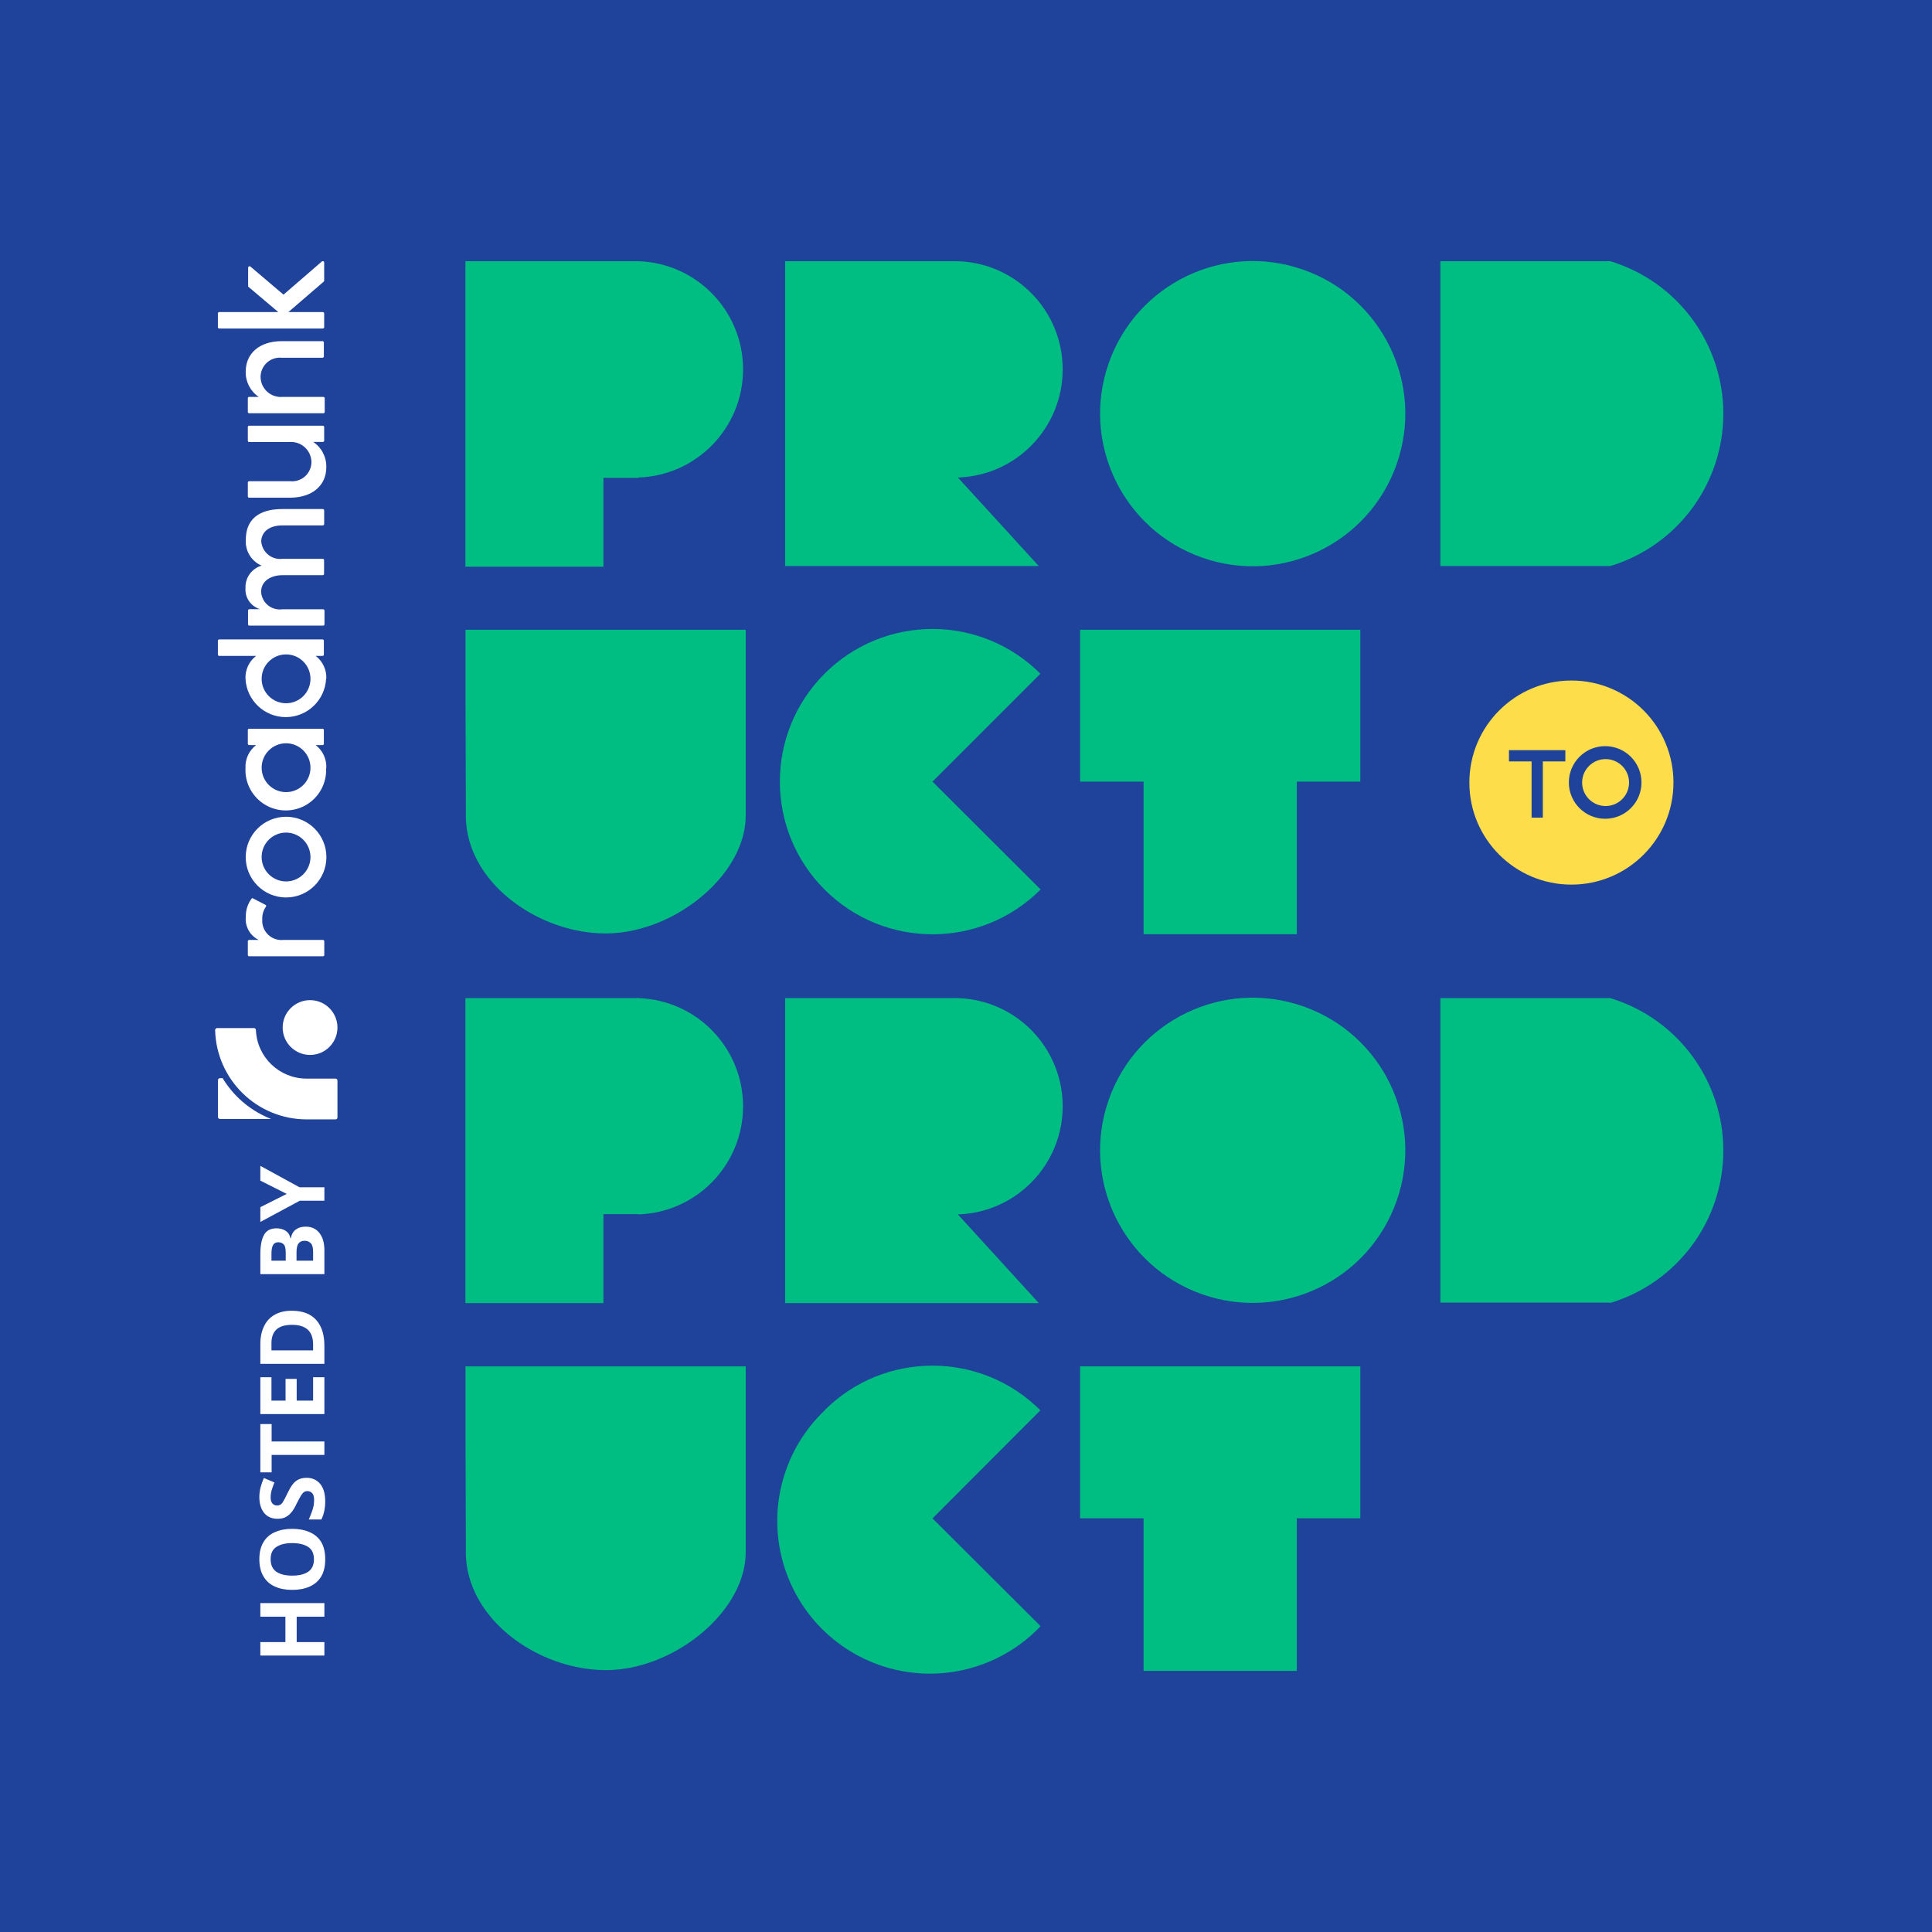
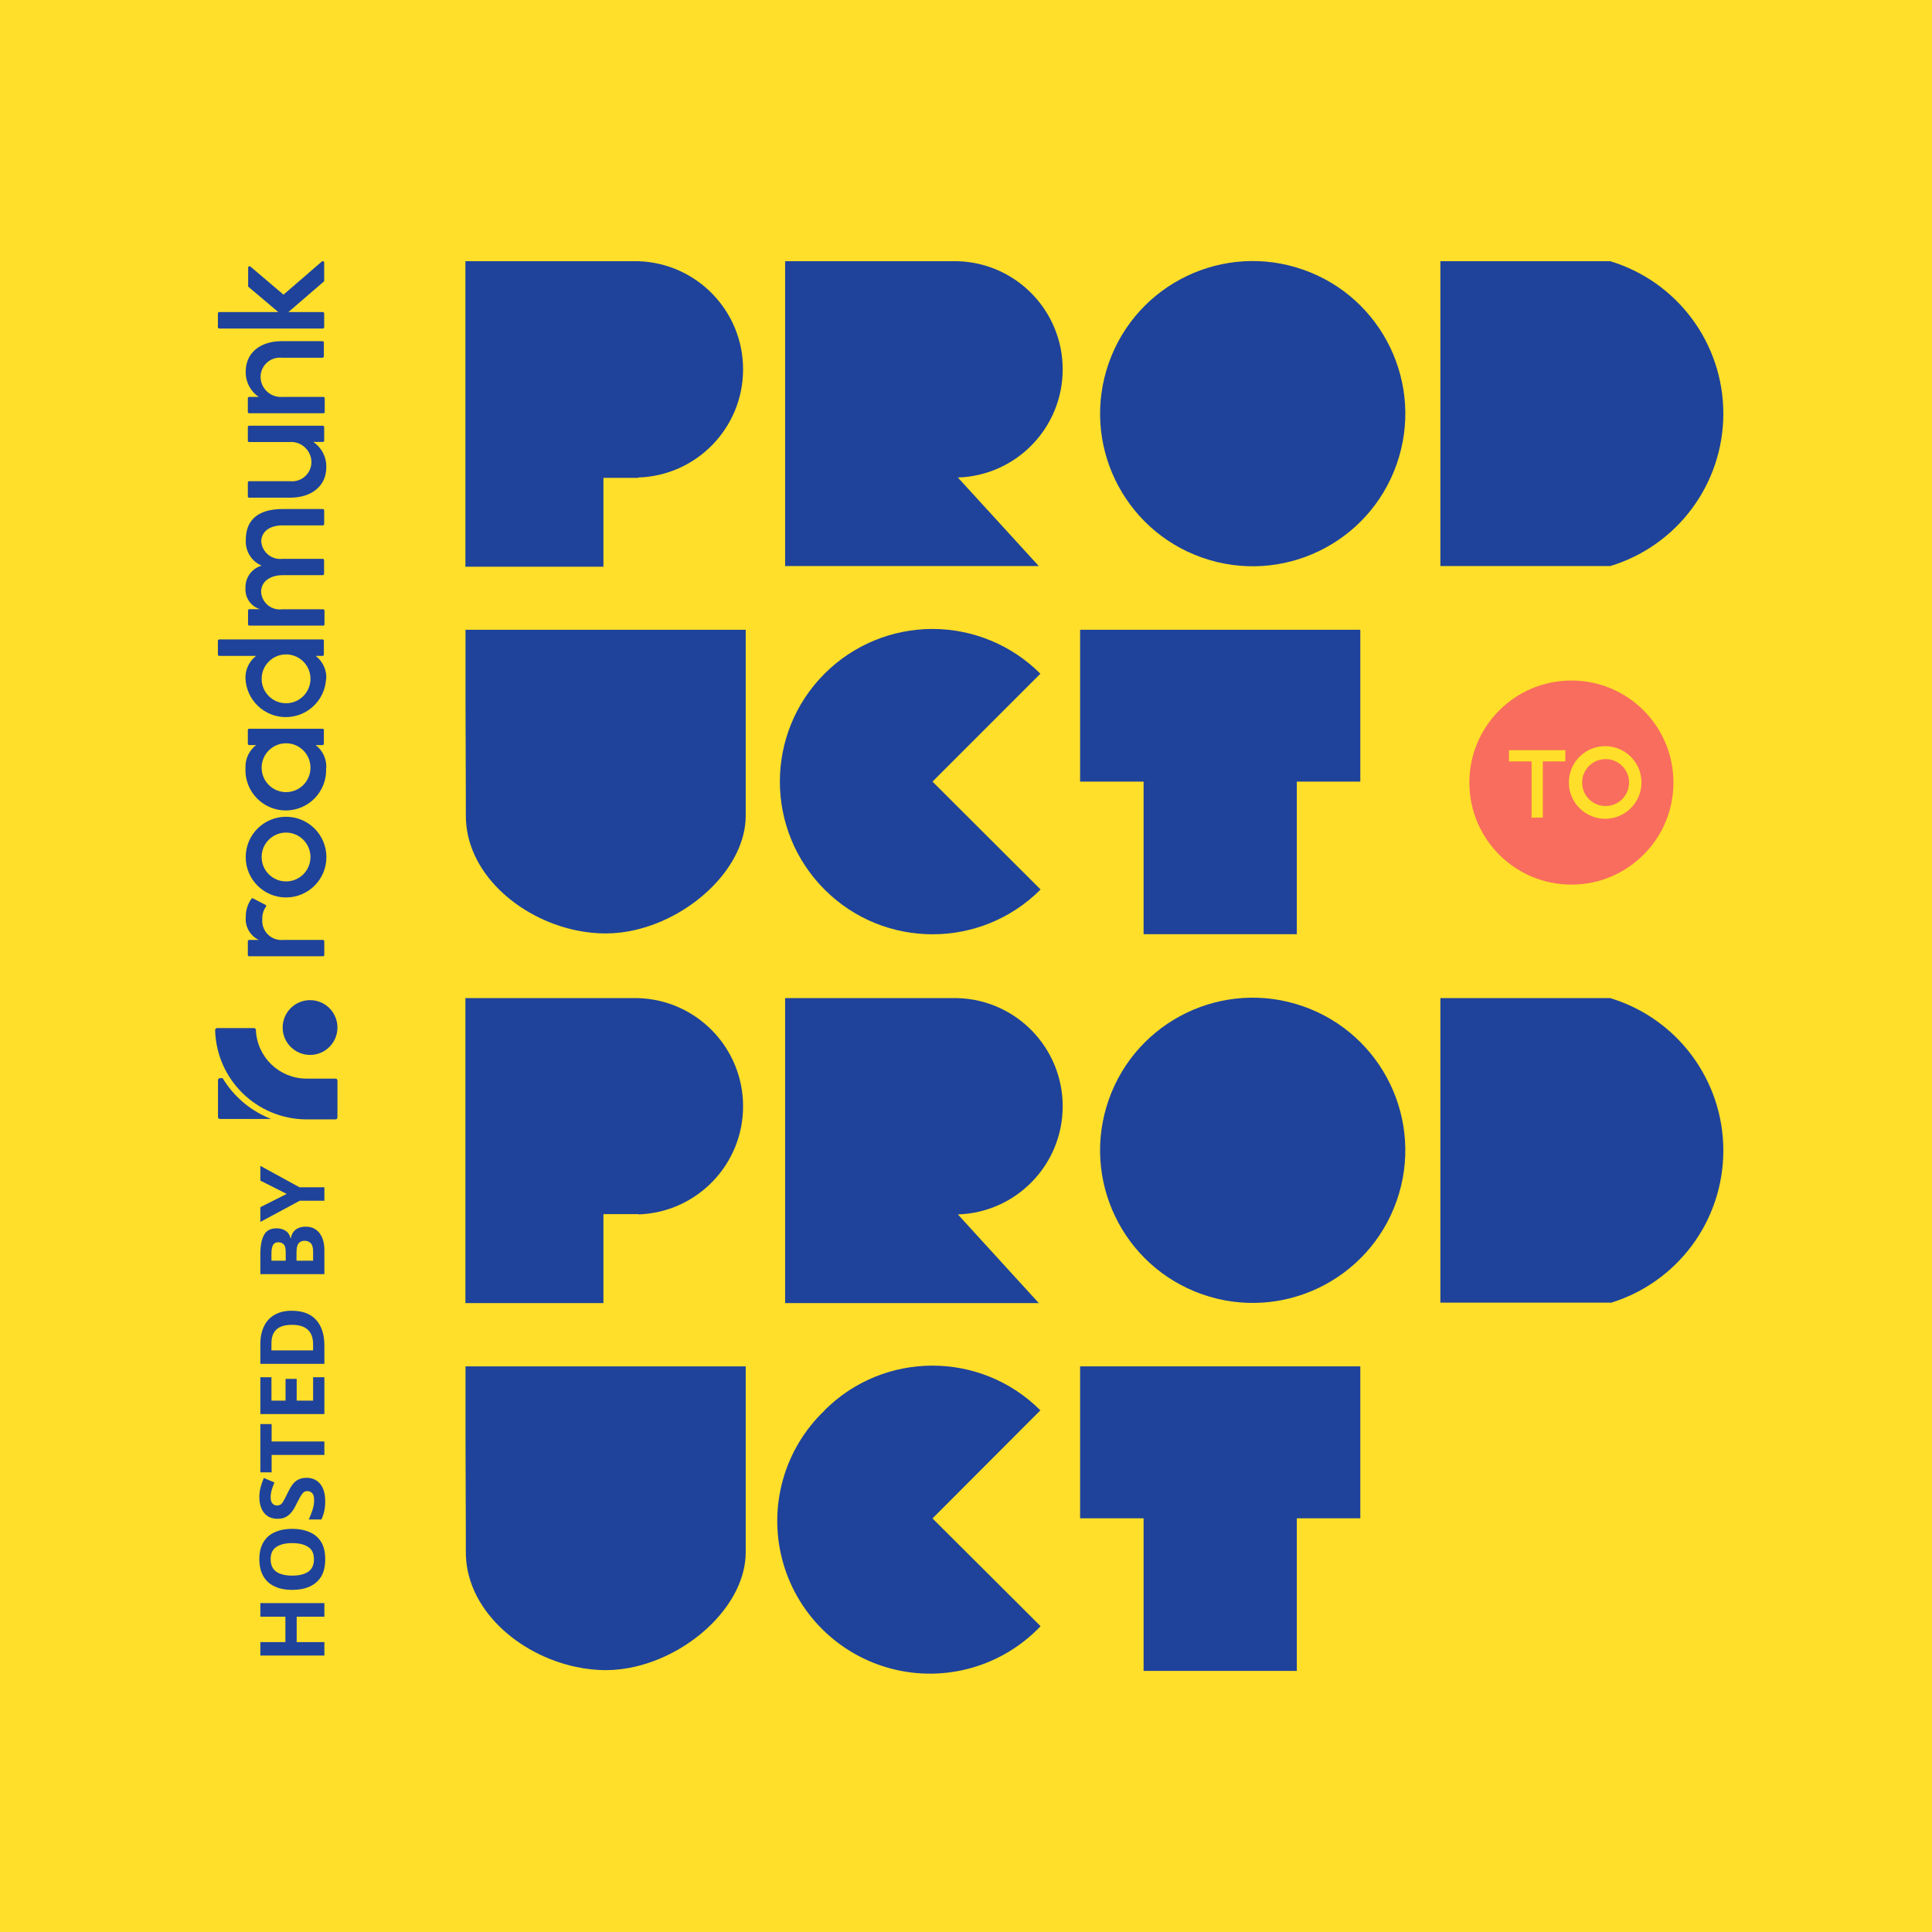
<svg xmlns="http://www.w3.org/2000/svg" viewBox="0 0 181.95 181.95">
  <defs>
-     <style>.cls-1{fill:#1f439b;}.cls-2{fill:#00bd81;}.cls-3{fill:#fedd4a;}.cls-4{font-size:8.45px;font-family:Poppins-SemiBold, Poppins;font-weight:700;}.cls-4,.cls-5{fill:#fff;}</style>
+     <style>.cls-1{fill:#ffdf29;}.cls-2,.cls-4{fill:#1f439b;}.cls-3{fill:#f86d5e;}.cls-4{font-size:8.45px;font-family:Poppins-SemiBold, Poppins;font-weight:700;}</style>
  </defs>
  <g id="Layer_2" data-name="Layer 2">
    <g id="Layer_1-2" data-name="Layer 1">
      <rect class="cls-1" width="181.95" height="181.95" />
      <path class="cls-2" d="M60.11,45H56.83v8.37h-13V24.6H60.11a10.19,10.19,0,0,1,0,20.37Z" />
      <path class="cls-2" d="M73.94,45V24.6H90.21a10.19,10.19,0,0,1,0,20.37l7.62,8.34-9.46,0H73.94Z" />
      <circle class="cls-2" cx="117.98" cy="38.96" r="14.37" transform="translate(42.16 137.39) rotate(-70.67)" />
      <path class="cls-2" d="M151.65,53.31h-16V24.6h16a15,15,0,0,1,0,28.71Z" />
      <path class="cls-2" d="M43.84,65.8V59.31H70.23v17.5c0,4.79-4.93,9.49-10.36,10.76a12.29,12.29,0,0,1-2.82.34,13.52,13.52,0,0,1-2.82-.3c-5.43-1.15-10.36-5.46-10.36-10.8V75.2h0Z" />
      <path class="cls-2" d="M77.65,63.45a14.36,14.36,0,0,1,20.33,0L87.82,73.61,98,83.77A14.37,14.37,0,1,1,77.65,63.45Z" />
      <polygon class="cls-2" points="101.72 59.31 128.11 59.31 128.11 73.61 122.13 73.61 122.13 87.98 107.7 87.98 107.7 73.61 101.72 73.61 101.72 59.31" />
      <path class="cls-2" d="M60.11,114.34H56.83v8.38h-13V94H60.11a10.19,10.19,0,0,1,0,20.37Z" />
      <path class="cls-2" d="M73.94,114.34V94H90.21a10.19,10.19,0,0,1,0,20.37l7.62,8.35-9.46,0H73.94Z" />
      <circle class="cls-2" cx="117.98" cy="108.34" r="14.37" transform="translate(-23.31 183.8) rotate(-70.67)" />
      <path class="cls-2" d="M151.65,122.68H141.29v0h-5.64V94h16a15,15,0,0,1,0,28.71Z" />
      <path class="cls-2" d="M43.84,135.17v-6.49H70.23v17.5c0,4.79-4.93,9.49-10.36,10.77a12.29,12.29,0,0,1-2.82.34,13.53,13.53,0,0,1-2.82-.31c-5.43-1.15-10.36-5.46-10.36-10.8v-1.61h0Z" />
      <path class="cls-2" d="M77.65,132.82a14.38,14.38,0,0,1,20.33,0L87.82,143,98,153.15a14.38,14.38,0,1,1-20.33-20.33Z" />
      <polygon class="cls-2" points="101.72 128.68 128.11 128.68 128.11 142.99 122.13 142.99 122.13 157.36 107.7 157.36 107.7 142.99 101.72 142.99 101.72 128.68" />
      <circle class="cls-3" cx="151.21" cy="73.7" r="2.21" />
      <path class="cls-3" d="M148,64.09a9.61,9.61,0,1,0,9.6,9.61A9.6,9.6,0,0,0,148,64.09Zm-.58,7.62h-2.12V77h-1.06V71.71h-2.13V70.65h5.31Zm3.75,5.4a3.42,3.42,0,1,1,3.42-3.41A3.42,3.42,0,0,1,151.21,77.11Z" />
      <text class="cls-4" transform="translate(30.55 156.68) rotate(-90)">HOSTED BY</text>
-       <circle class="cls-5" cx="29.2" cy="96.77" r="2.58" />
-       <path class="cls-5" d="M21.19,101.89c-.08-.11-.15-.23-.22-.35h-.26a.18.18,0,0,0-.18.18v3.48a.18.18,0,0,0,.18.18h4.82A9.29,9.29,0,0,1,21.19,101.89Z" />
-       <path class="cls-5" d="M20.26,97a8.63,8.63,0,0,0,8.61,8.42H31.6a.18.18,0,0,0,.18-.18v-3.48a.18.18,0,0,0-.18-.18H28.87A4.77,4.77,0,0,1,24.1,97a.18.18,0,0,0-.18-.18H20.45a.19.19,0,0,0-.19.18Z" />
-       <path class="cls-5" d="M23.15,86.34a2.17,2.17,0,0,0,1.22,2.18h-.9a.13.13,0,0,0-.13.13v1.29a.12.12,0,0,0,.13.12h6.94a.12.12,0,0,0,.13-.12V88.65a.13.13,0,0,0-.13-.13H26.7a1.81,1.81,0,0,1-2-1.94,1.91,1.91,0,0,1,.33-1.17.12.12,0,0,0,0-.18l-1.18-.61a.11.11,0,0,0-.15,0A2.78,2.78,0,0,0,23.15,86.34Z" />
-       <path class="cls-5" d="M26.6,49.48h3.8a.13.13,0,0,0,.13-.13V48.07a.13.13,0,0,0-.13-.13H26.6c-1.58,0-3.45.5-3.45,2.91a2.46,2.46,0,0,0,1.49,2.42,2.1,2.1,0,0,0-1.52,2.1,1.93,1.93,0,0,0,1.37,2h-1a.13.13,0,0,0-.13.13V58.8a.12.12,0,0,0,.13.12h6.94a.12.12,0,0,0,.13-.12V57.51a.13.13,0,0,0-.13-.13H26.59a1.76,1.76,0,0,1-2-1.63c0-1.09,1-1.58,2-1.58h3.8a.13.13,0,0,0,.13-.13V52.75a.12.12,0,0,0-.13-.12H26.6a1.79,1.79,0,0,1-2-1.68C24.65,50.05,25.4,49.48,26.6,49.48Z" />
-       <path class="cls-5" d="M23.14,80.71a3.8,3.8,0,1,0,3.8-3.79A3.8,3.8,0,0,0,23.14,80.71Zm6.1,0a2.3,2.3,0,1,1-2.3-2.3A2.31,2.31,0,0,1,29.24,80.71Z" />
-       <path class="cls-5" d="M30.53,26.43V24.72a.13.13,0,0,0-.21-.1L26.7,27.75,23.58,25.1a.13.13,0,0,0-.21.1v1.69a.18.18,0,0,0,0,.1l2.84,2.4H20.64a.13.13,0,0,0-.12.13v1.29a.13.13,0,0,0,.12.13h9.77a.13.13,0,0,0,.12-.13V29.52a.13.13,0,0,0-.12-.13H27.16l3.33-2.87A.11.11,0,0,0,30.53,26.43Z" />
-       <path class="cls-5" d="M30.73,44a2.78,2.78,0,0,0-1.23-2.38h.91a.12.12,0,0,0,.12-.12V40.22a.13.13,0,0,0-.12-.13H23.46a.12.12,0,0,0-.12.13v1.29a.12.12,0,0,0,.12.12h3.78a1.92,1.92,0,0,1,2.09,1.84,1.82,1.82,0,0,1-2,1.85H23.46a.12.12,0,0,0-.12.13v1.29a.12.12,0,0,0,.12.13h3.9C29.41,46.85,30.73,45.73,30.73,44Z" />
-       <path class="cls-5" d="M23.14,35a2.78,2.78,0,0,0,1.23,2.38h-.91a.12.12,0,0,0-.12.12v1.3a.12.12,0,0,0,.12.12h7a.12.12,0,0,0,.12-.12v-1.3a.13.13,0,0,0-.12-.12H26.62a1.91,1.91,0,0,1-2.08-1.84,1.82,1.82,0,0,1,2-1.85h3.84a.13.13,0,0,0,.12-.13V32.25a.12.12,0,0,0-.12-.12h-3.9C24.46,32.15,23.14,33.26,23.14,35Z" />
-       <path class="cls-5" d="M30.73,63.93a2.57,2.57,0,0,0-1-2.16h.65a.12.12,0,0,0,.12-.13V60.35a.12.12,0,0,0-.12-.13H20.64a.13.13,0,0,0-.12.13v1.29a.13.13,0,0,0,.12.13h3.48a2.56,2.56,0,0,0-1,2.16h0a3.8,3.8,0,0,0,7.59,0Zm-3.79-2.3a2.3,2.3,0,1,1-2.3,2.3A2.3,2.3,0,0,1,26.94,61.63Z" />
-       <path class="cls-5" d="M30.73,72.33a2.57,2.57,0,0,0-1-2.16h.65a.12.12,0,0,0,.12-.12v-1.3a.12.12,0,0,0-.12-.12H23.47a.12.12,0,0,0-.13.12v1.3a.13.13,0,0,0,.13.12h.65a2.56,2.56,0,0,0-1,2.16h0a3.8,3.8,0,1,0,7.59,0ZM26.94,70a2.3,2.3,0,1,1-2.3,2.3A2.3,2.3,0,0,1,26.94,70Z" />
+       <circle class="cls-2" cx="29.2" cy="96.77" r="2.58" />
+       <path class="cls-2" d="M21.19,101.89c-.08-.11-.15-.23-.22-.35h-.26a.18.18,0,0,0-.18.18v3.48a.18.18,0,0,0,.18.18h4.82A9.29,9.29,0,0,1,21.19,101.89Z" />
+       <path class="cls-2" d="M20.26,97a8.63,8.63,0,0,0,8.61,8.42H31.6a.18.18,0,0,0,.18-.18v-3.48a.18.18,0,0,0-.18-.18H28.87A4.77,4.77,0,0,1,24.1,97a.18.18,0,0,0-.18-.18H20.45a.19.19,0,0,0-.19.18Z" />
+       <path class="cls-2" d="M23.15,86.34a2.17,2.17,0,0,0,1.22,2.18h-.9a.13.13,0,0,0-.13.13v1.29a.12.12,0,0,0,.13.12h6.94a.12.12,0,0,0,.13-.12V88.65a.13.13,0,0,0-.13-.13H26.7a1.81,1.81,0,0,1-2-1.94,1.91,1.91,0,0,1,.33-1.17.12.12,0,0,0,0-.18l-1.18-.61a.11.11,0,0,0-.15,0A2.78,2.78,0,0,0,23.15,86.34Z" />
+       <path class="cls-2" d="M26.6,49.48h3.8a.13.13,0,0,0,.13-.13V48.07a.13.13,0,0,0-.13-.13H26.6c-1.58,0-3.45.5-3.45,2.91a2.46,2.46,0,0,0,1.49,2.42,2.1,2.1,0,0,0-1.52,2.1,1.93,1.93,0,0,0,1.37,2h-1a.13.13,0,0,0-.13.13V58.8a.12.12,0,0,0,.13.12h6.94a.12.12,0,0,0,.13-.12V57.51a.13.13,0,0,0-.13-.13H26.59a1.76,1.76,0,0,1-2-1.63c0-1.09,1-1.58,2-1.58h3.8a.13.13,0,0,0,.13-.13V52.75a.12.12,0,0,0-.13-.12H26.6a1.79,1.79,0,0,1-2-1.68C24.65,50.05,25.4,49.48,26.6,49.48Z" />
+       <path class="cls-2" d="M23.14,80.71a3.8,3.8,0,1,0,3.8-3.79A3.8,3.8,0,0,0,23.14,80.71Zm6.1,0a2.3,2.3,0,1,1-2.3-2.3A2.31,2.31,0,0,1,29.24,80.71Z" />
+       <path class="cls-2" d="M30.53,26.43V24.72a.13.13,0,0,0-.21-.1L26.7,27.75,23.58,25.1a.13.13,0,0,0-.21.1v1.69a.18.18,0,0,0,0,.1l2.84,2.4H20.64a.13.13,0,0,0-.12.13v1.29a.13.13,0,0,0,.12.13h9.77a.13.13,0,0,0,.12-.13V29.52a.13.13,0,0,0-.12-.13H27.16l3.33-2.87A.11.11,0,0,0,30.53,26.43Z" />
+       <path class="cls-2" d="M30.73,44a2.78,2.78,0,0,0-1.23-2.38h.91a.12.12,0,0,0,.12-.12V40.22a.13.13,0,0,0-.12-.13H23.46a.12.12,0,0,0-.12.13v1.29a.12.12,0,0,0,.12.12h3.78a1.92,1.92,0,0,1,2.09,1.84,1.82,1.82,0,0,1-2,1.85H23.46a.12.12,0,0,0-.12.13v1.29a.12.12,0,0,0,.12.13h3.9C29.41,46.85,30.73,45.73,30.73,44Z" />
+       <path class="cls-2" d="M23.14,35a2.78,2.78,0,0,0,1.23,2.38h-.91a.12.12,0,0,0-.12.12v1.3a.12.12,0,0,0,.12.12h7a.12.12,0,0,0,.12-.12v-1.3a.13.13,0,0,0-.12-.12H26.62a1.91,1.91,0,0,1-2.08-1.84,1.82,1.82,0,0,1,2-1.85h3.84a.13.13,0,0,0,.12-.13V32.25a.12.12,0,0,0-.12-.12h-3.9C24.46,32.15,23.14,33.26,23.14,35Z" />
+       <path class="cls-2" d="M30.73,63.93a2.57,2.57,0,0,0-1-2.16h.65a.12.12,0,0,0,.12-.13V60.35a.12.12,0,0,0-.12-.13H20.64a.13.13,0,0,0-.12.13v1.29a.13.13,0,0,0,.12.13h3.48a2.56,2.56,0,0,0-1,2.16h0a3.8,3.8,0,0,0,7.59,0Zm-3.79-2.3a2.3,2.3,0,1,1-2.3,2.3A2.3,2.3,0,0,1,26.94,61.63Z" />
+       <path class="cls-2" d="M30.73,72.33a2.57,2.57,0,0,0-1-2.16h.65a.12.12,0,0,0,.12-.12v-1.3a.12.12,0,0,0-.12-.12H23.47a.12.12,0,0,0-.13.12v1.3a.13.13,0,0,0,.13.12h.65a2.56,2.56,0,0,0-1,2.16h0a3.8,3.8,0,1,0,7.59,0ZM26.94,70a2.3,2.3,0,1,1-2.3,2.3A2.3,2.3,0,0,1,26.94,70Z" />
    </g>
  </g>
</svg>
